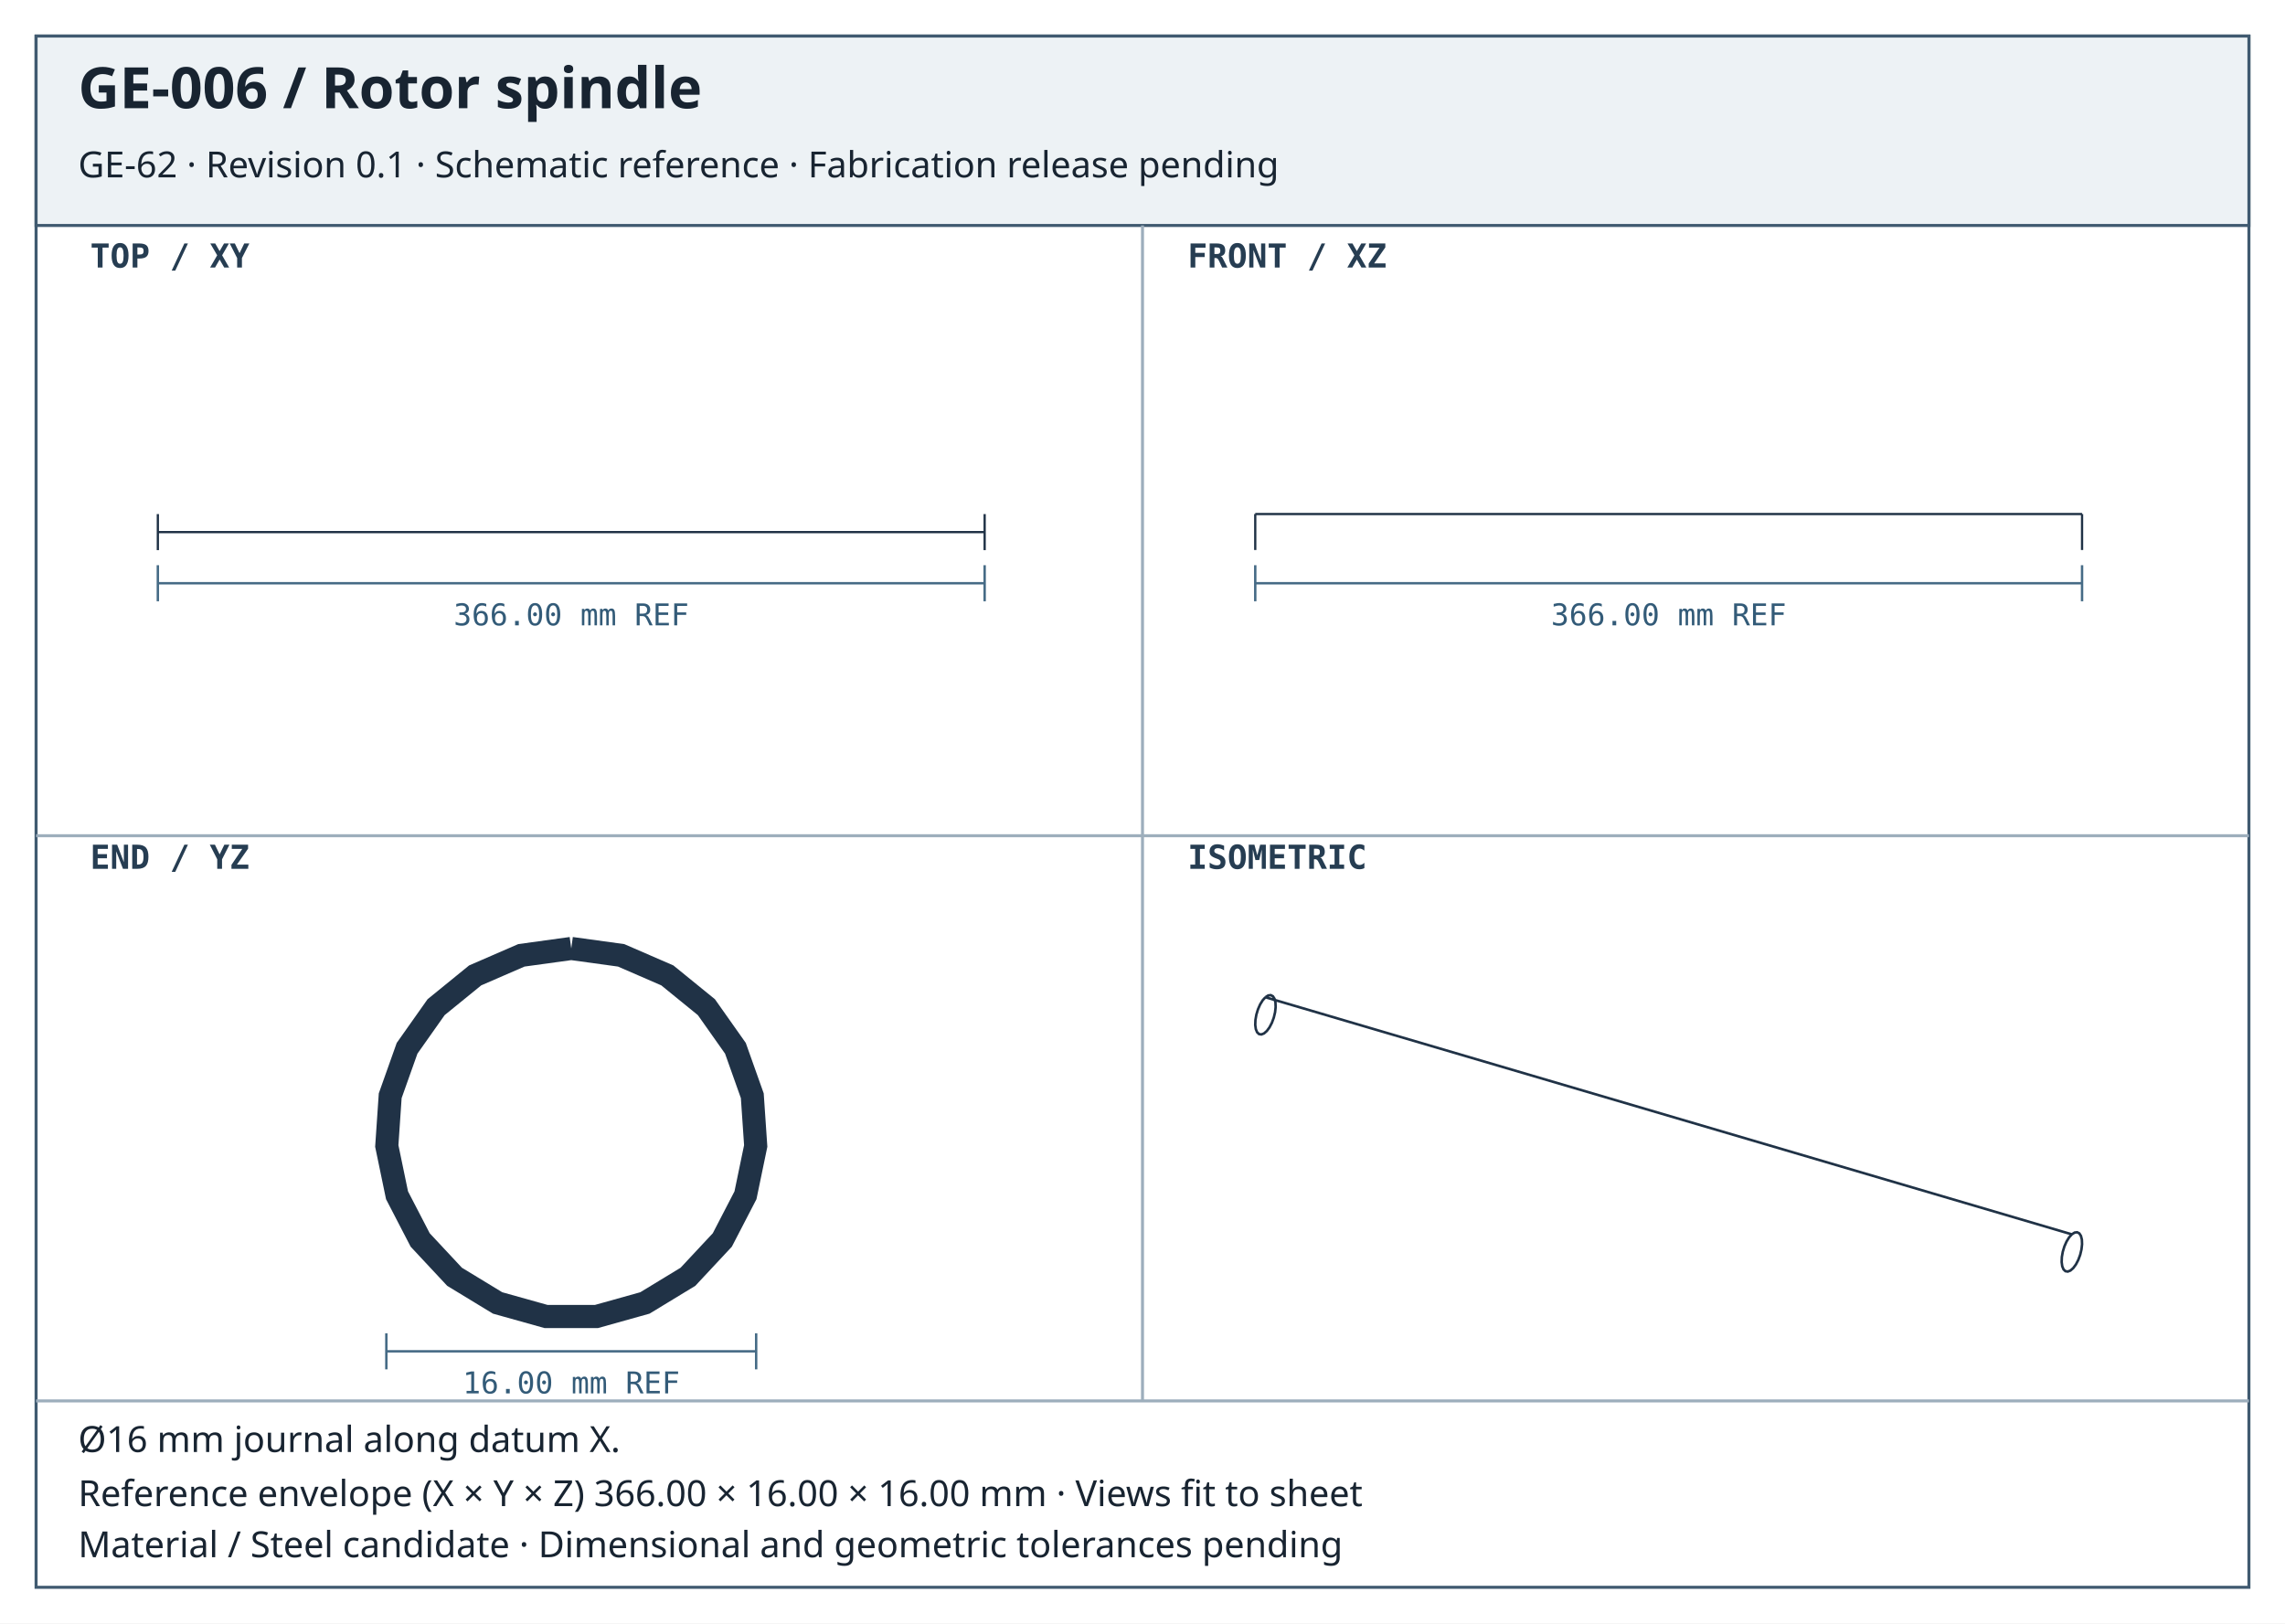
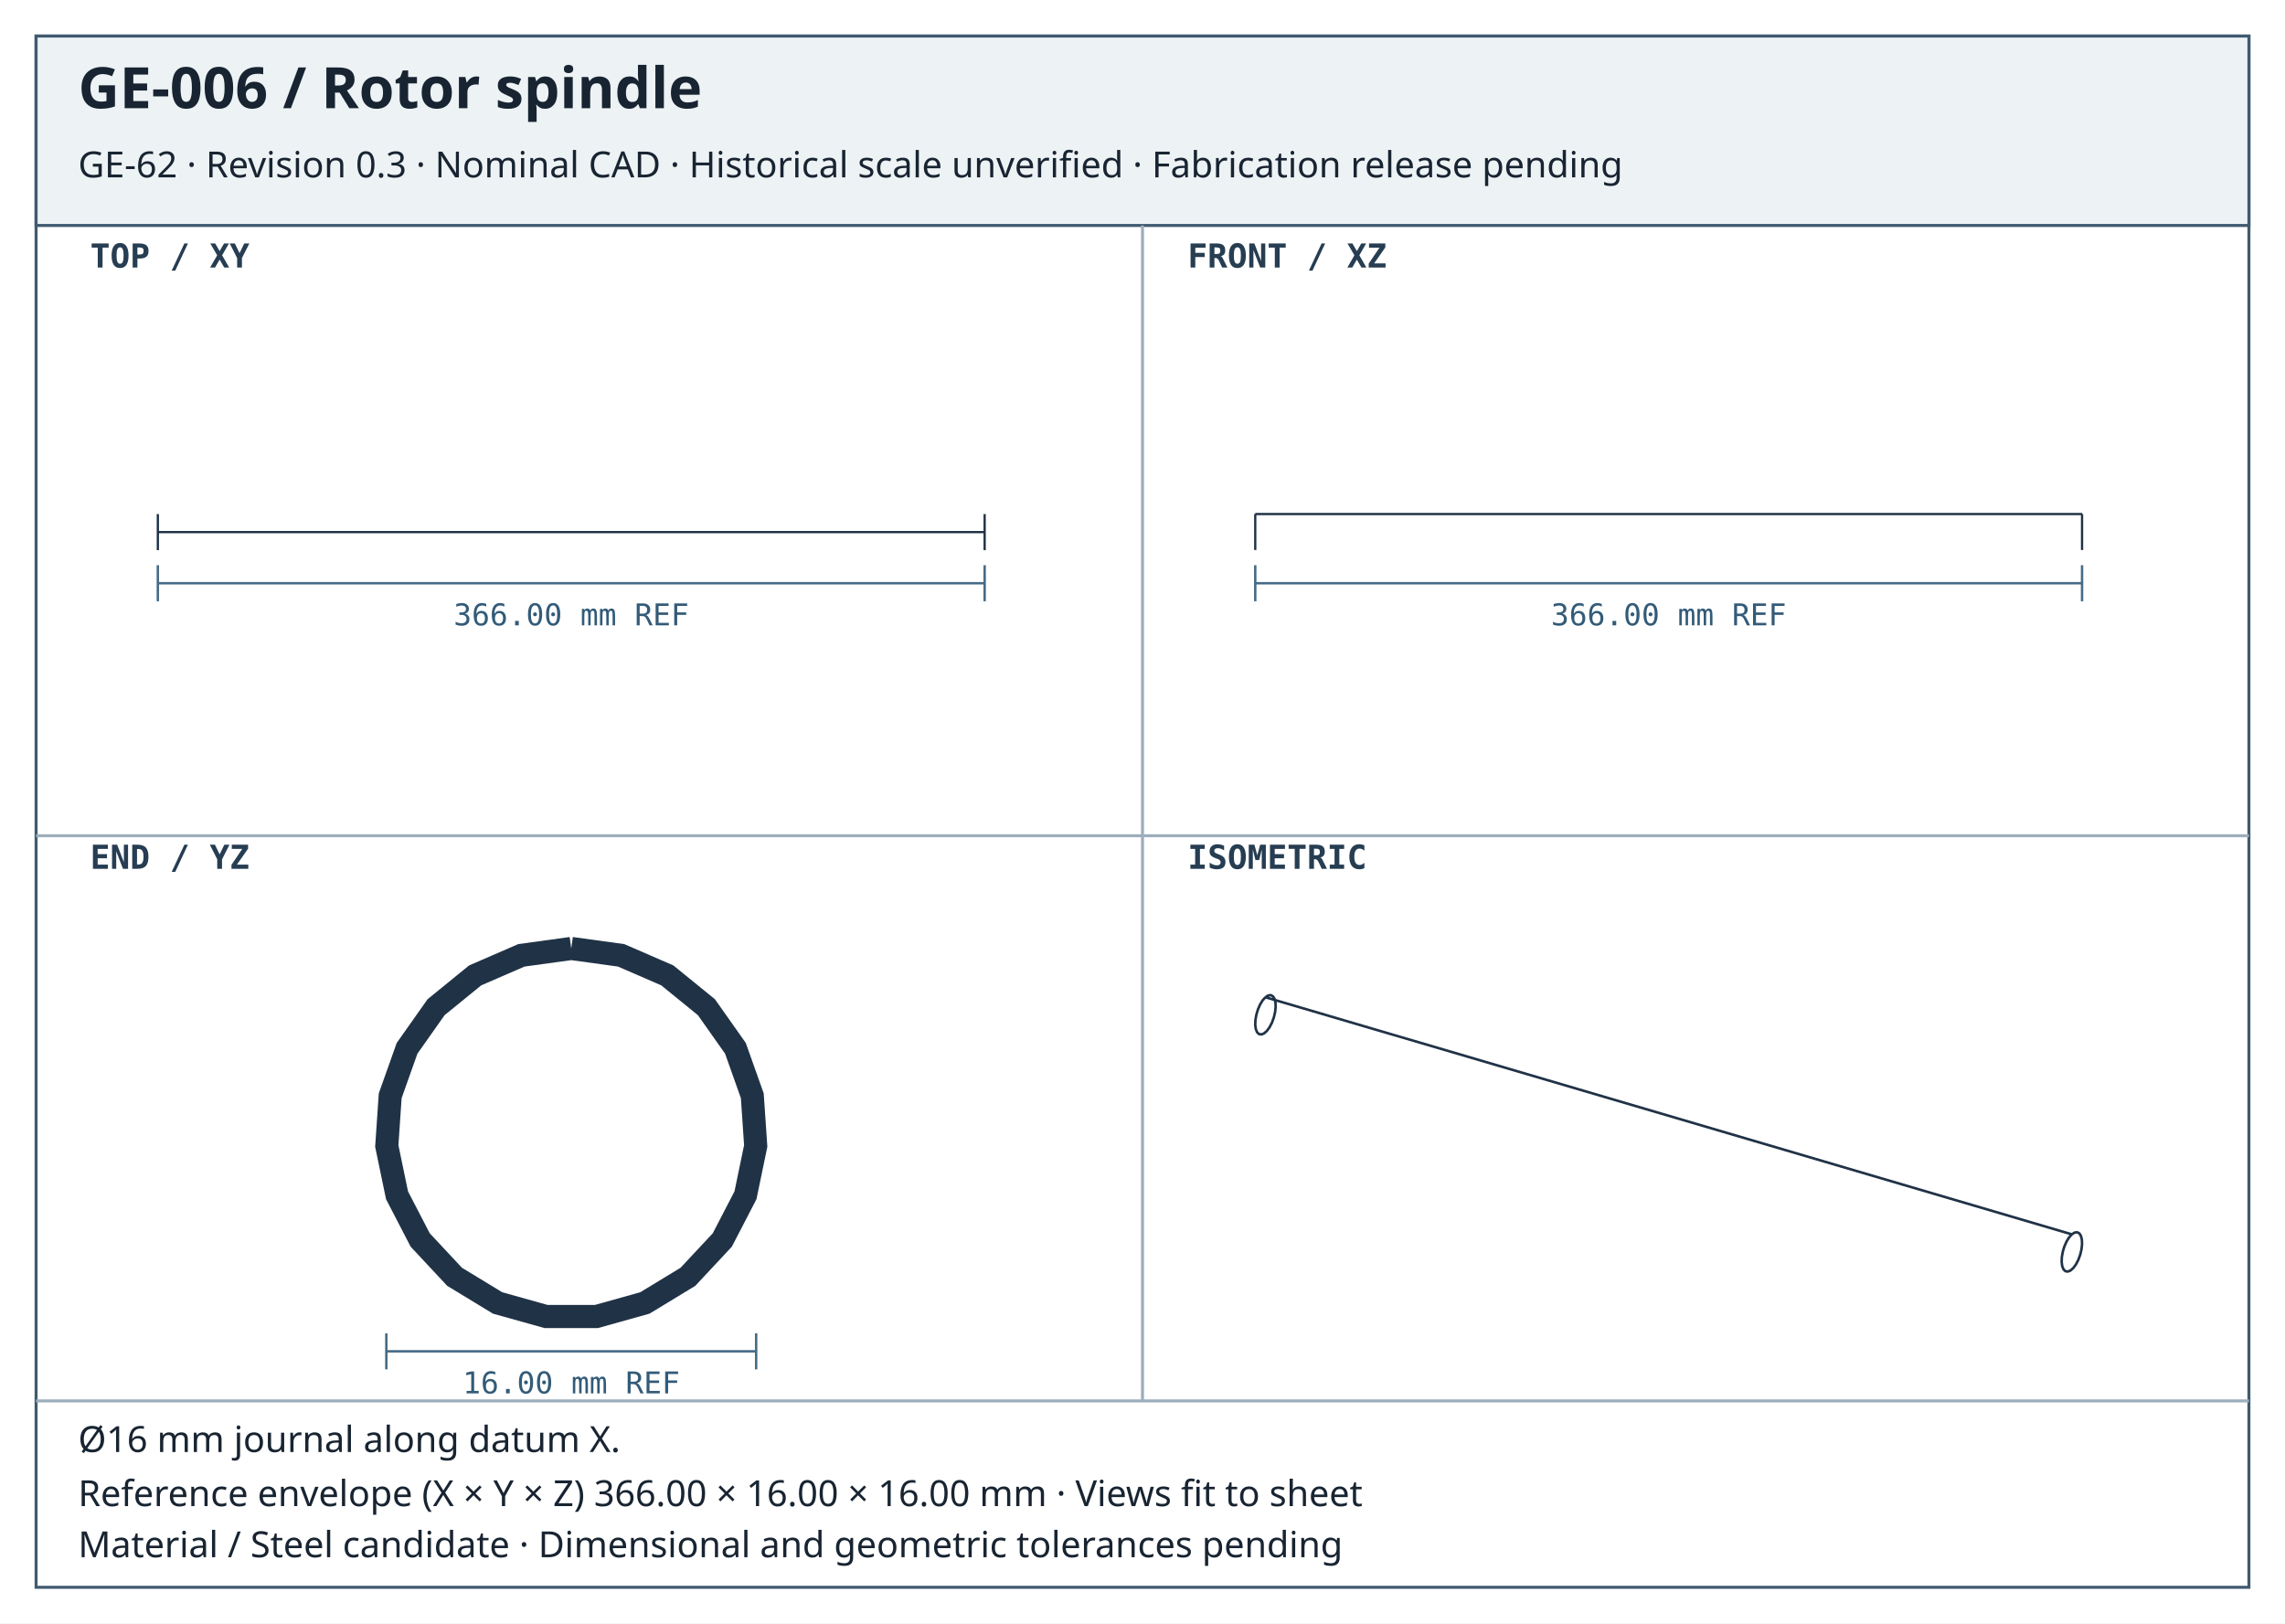
<svg xmlns="http://www.w3.org/2000/svg" viewBox="0 0 760 540">
  <style>
text{fill:#182431;font:12px sans-serif}.label{font:700 11px monospace;fill:#263d52}.value{font:10px monospace;fill:#335b78}.dim{stroke:#466b86;stroke-width:0.8;fill:none}g :is(path,circle,ellipse,line,polyline,polygon){vector-effect:non-scaling-stroke;stroke-width:.65px}
</style>
  <rect width="760" height="540" fill="white" />
  <rect x="12" y="12" width="736" height="516" fill="none" stroke="#405a70" />
  <rect x="12" y="12" width="736" height="63" fill="#edf2f5" stroke="#405a70" />
  <text x="26" y="36" style="font-size:19px;font-weight:bold">GE-006 / Rotor spindle</text>
-   <text x="26" y="59">GE-62 · Revision 0.1 · Schematic reference · Fabrication release pending</text>
+   <text x="26" y="59">GE-62 · Revision 0.3 · Nominal CAD · Historical scale unverified · Fabrication release pending</text>
  <path d="M380 75V466 M12 278H748 M12 466H748" fill="none" stroke="#9daebc" />
  <text class="label" x="30" y="89">TOP / XY</text>
  <g transform="translate(190.0 177.0) scale(0.7513661)">
    <path d="M183.000 -0.000 L183.000 2.158 L183.000 4.157 L183.000 5.847 L183.000 7.103 L183.000 7.833 L183.000 7.981 L183.000 7.538 L183.000 6.536 L183.000 5.049 L183.000 3.187 L183.000 1.089 L183.000 -1.089 L183.000 -3.187 L183.000 -5.049 L183.000 -6.536 L183.000 -7.538 L183.000 -7.981 L183.000 -7.833 L183.000 -7.103 L183.000 -5.847 L183.000 -4.157 L183.000 -2.158 L183.000 -0.000 M-183.000 -0.000 L183.000 -0.000 M-183.000 -0.000 L-183.000 2.158 L-183.000 4.157 L-183.000 5.847 L-183.000 7.103 L-183.000 7.833 L-183.000 7.981 L-183.000 7.538 L-183.000 6.536 L-183.000 5.049 L-183.000 3.187 L-183.000 1.089 L-183.000 -1.089 L-183.000 -3.187 L-183.000 -5.049 L-183.000 -6.536 L-183.000 -7.538 L-183.000 -7.981 L-183.000 -7.833 L-183.000 -7.103 L-183.000 -5.847 L-183.000 -4.157 L-183.000 -2.158 L-183.000 -0.000" stroke="#203246" fill="none" />
  </g>
  <path class="dim" d="M52.5 188.011v12 M327.5 188.011v12 M52.5 194.011H327.5" />
  <text text-anchor="middle" class="value" x="190" y="208.011">366.00 mm REF</text>
  <text class="label" x="395" y="89">FRONT / XZ</text>
  <g transform="translate(555.0 177.0) scale(0.7513661)">
    <path d="M183.000 -8.000 L183.000 -7.703 L183.000 -6.835 L183.000 -5.460 L183.000 -3.681 L183.000 -1.628 L183.000 0.546 L183.000 2.679 L183.000 4.613 L183.000 6.206 L183.000 7.338 L183.000 7.925 L183.000 7.925 L183.000 7.338 L183.000 6.206 L183.000 4.613 L183.000 2.679 L183.000 0.546 L183.000 -1.628 L183.000 -3.681 L183.000 -5.460 L183.000 -6.835 L183.000 -7.703 L183.000 -8.000 M-183.000 -8.000 L183.000 -8.000 M-183.000 -8.000 L-183.000 -7.703 L-183.000 -6.835 L-183.000 -5.460 L-183.000 -3.681 L-183.000 -1.628 L-183.000 0.546 L-183.000 2.679 L-183.000 4.613 L-183.000 6.206 L-183.000 7.338 L-183.000 7.925 L-183.000 7.925 L-183.000 7.338 L-183.000 6.206 L-183.000 4.613 L-183.000 2.679 L-183.000 0.546 L-183.000 -1.628 L-183.000 -3.681 L-183.000 -5.460 L-183.000 -6.835 L-183.000 -7.703 L-183.000 -8.000" stroke="#203246" fill="none" />
  </g>
  <path class="dim" d="M417.5 188.011v12 M692.5 188.011v12 M417.5 194.011H692.5" />
  <text text-anchor="middle" class="value" x="555" y="208.011">366.00 mm REF</text>
  <text class="label" x="30" y="289">END / YZ</text>
  <g transform="translate(190.0 377.0) scale(7.6875)">
    <path d="M0.000 -8.000 L-2.158 -7.703 L-4.157 -6.835 L-5.847 -5.460 L-7.103 -3.681 L-7.833 -1.628 L-7.981 0.546 L-7.538 2.679 L-6.536 4.613 L-5.049 6.206 L-3.187 7.338 L-1.089 7.925 L1.089 7.925 L3.187 7.338 L5.049 6.206 L6.536 4.613 L7.538 2.679 L7.981 0.546 L7.833 -1.628 L7.103 -3.681 L5.847 -5.460 L4.157 -6.835 L2.158 -7.703 L0.000 -8.000 M0.000 -8.000 L0.000 -8.000 M0.000 -8.000 L-2.158 -7.703 L-4.157 -6.835 L-5.847 -5.460 L-7.103 -3.681 L-7.833 -1.628 L-7.981 0.546 L-7.538 2.679 L-6.536 4.613 L-5.049 6.206 L-3.187 7.338 L-1.089 7.925 L1.089 7.925 L3.187 7.338 L5.049 6.206 L6.536 4.613 L7.538 2.679 L7.981 0.546 L7.833 -1.628 L7.103 -3.681 L5.847 -5.460 L4.157 -6.835 L2.158 -7.703 L0.000 -8.000" stroke="#203246" fill="none" />
  </g>
  <path class="dim" d="M128.5 443.5v12 M251.5 443.5v12 M128.5 449.5H251.5" />
  <text text-anchor="middle" class="value" x="190" y="463.5">16.00 mm REF</text>
  <text class="label" x="395" y="289">ISOMETRIC</text>
  <g transform="translate(555.0 376.9967) scale(0.84717)">
    <path d="M158.301 39.655 L157.218 40.858 L156.215 42.482 L155.367 44.409 L154.737 46.494 L154.371 48.583 L154.296 50.522 L154.519 52.166 L155.022 53.394 L155.768 54.114 L156.702 54.273 L157.754 53.860 L158.847 52.904 L159.900 51.478 L160.834 49.686 L161.580 47.661 L162.083 45.554 L162.305 43.521 L162.231 41.713 L161.864 40.263 L161.234 39.280 L160.386 38.836 L159.384 38.964 L158.301 39.655 M-158.301 -53.446 L158.301 39.655 M-158.301 -53.446 L-159.384 -52.244 L-160.386 -50.620 L-161.234 -48.693 L-161.864 -46.608 L-162.231 -44.519 L-162.305 -42.580 L-162.083 -40.936 L-161.580 -39.708 L-160.834 -38.988 L-159.900 -38.828 L-158.847 -39.242 L-157.754 -40.197 L-156.702 -41.624 L-155.768 -43.416 L-155.022 -45.441 L-154.519 -47.548 L-154.296 -49.581 L-154.371 -51.389 L-154.737 -52.839 L-155.367 -53.822 L-156.215 -54.266 L-157.218 -54.137 L-158.301 -53.446" stroke="#203246" fill="none" />
  </g>
  <text x="26" y="483">Ø16 mm journal along datum X.</text>
  <text x="26" y="501">Reference envelope (X × Y × Z) 366.00 × 16.00 × 16.00 mm · Views fit to sheet</text>
  <text x="26" y="518">Material / Steel candidate · Dimensional and geometric tolerances pending</text>
</svg>
